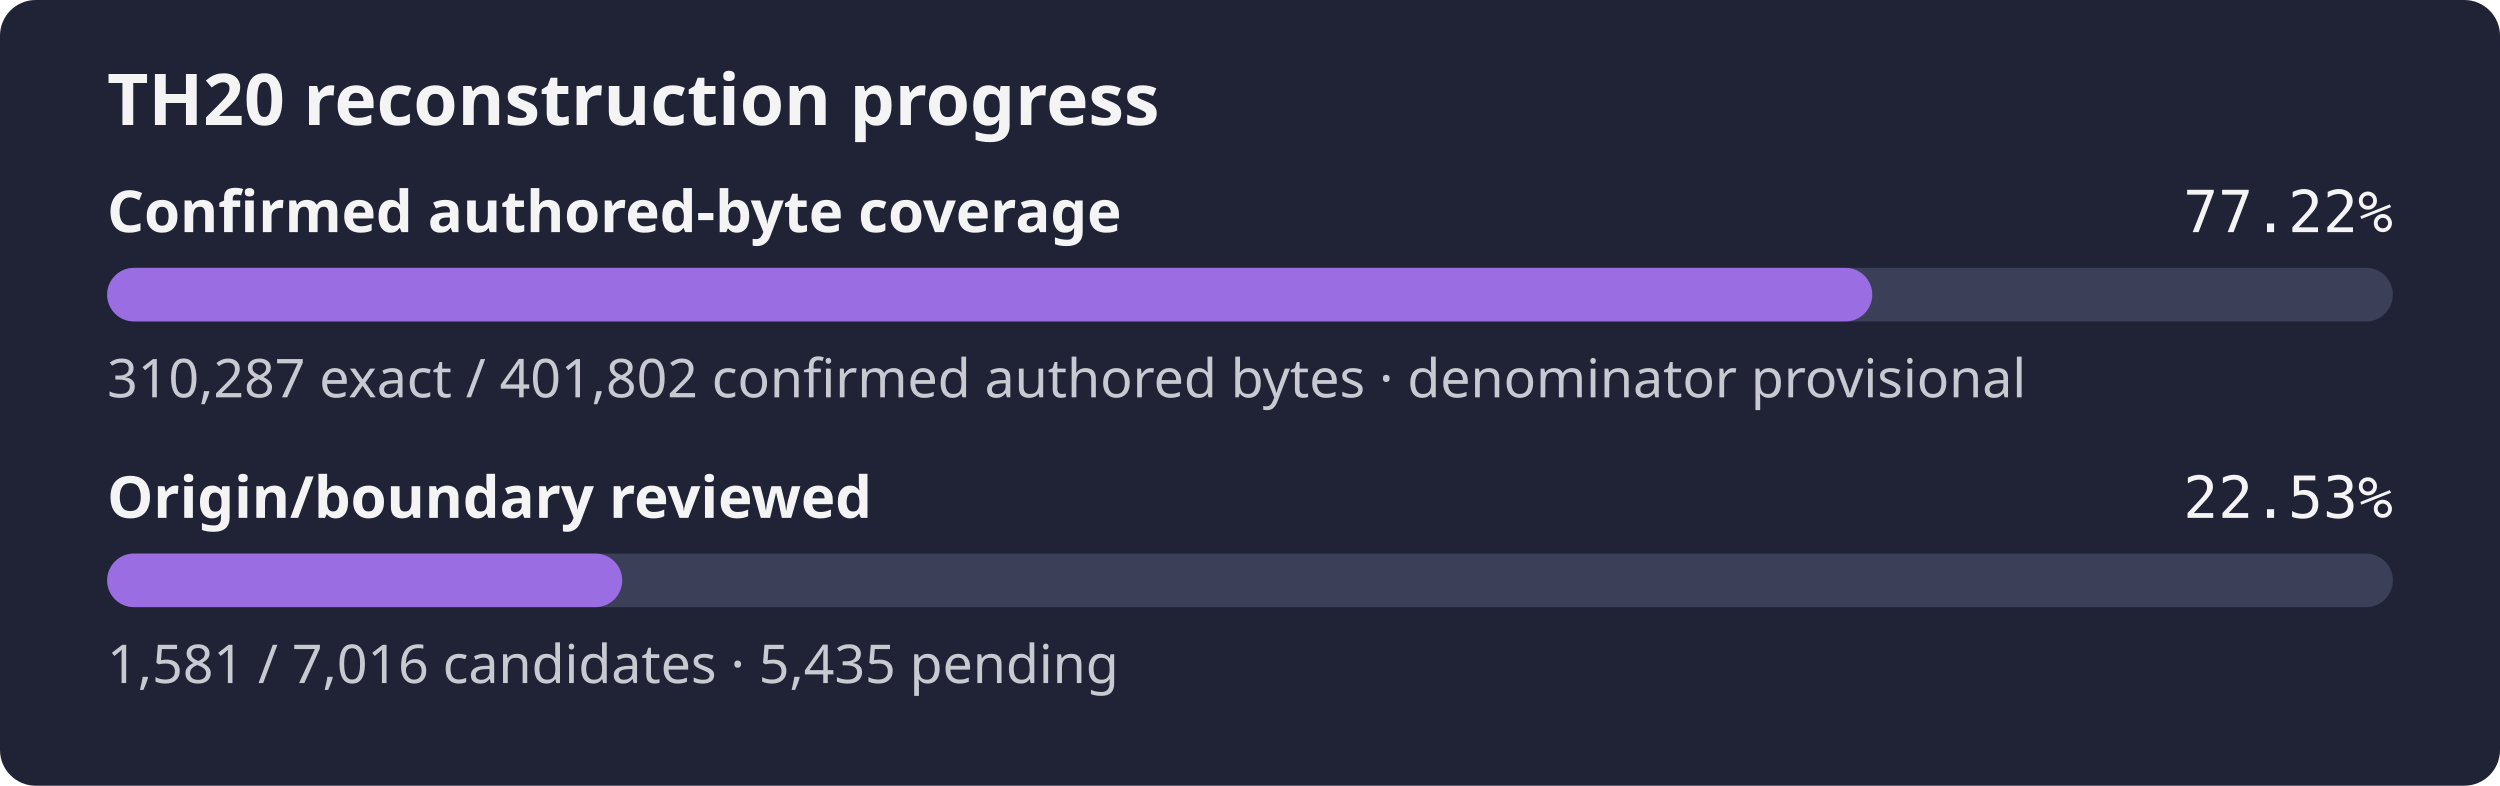
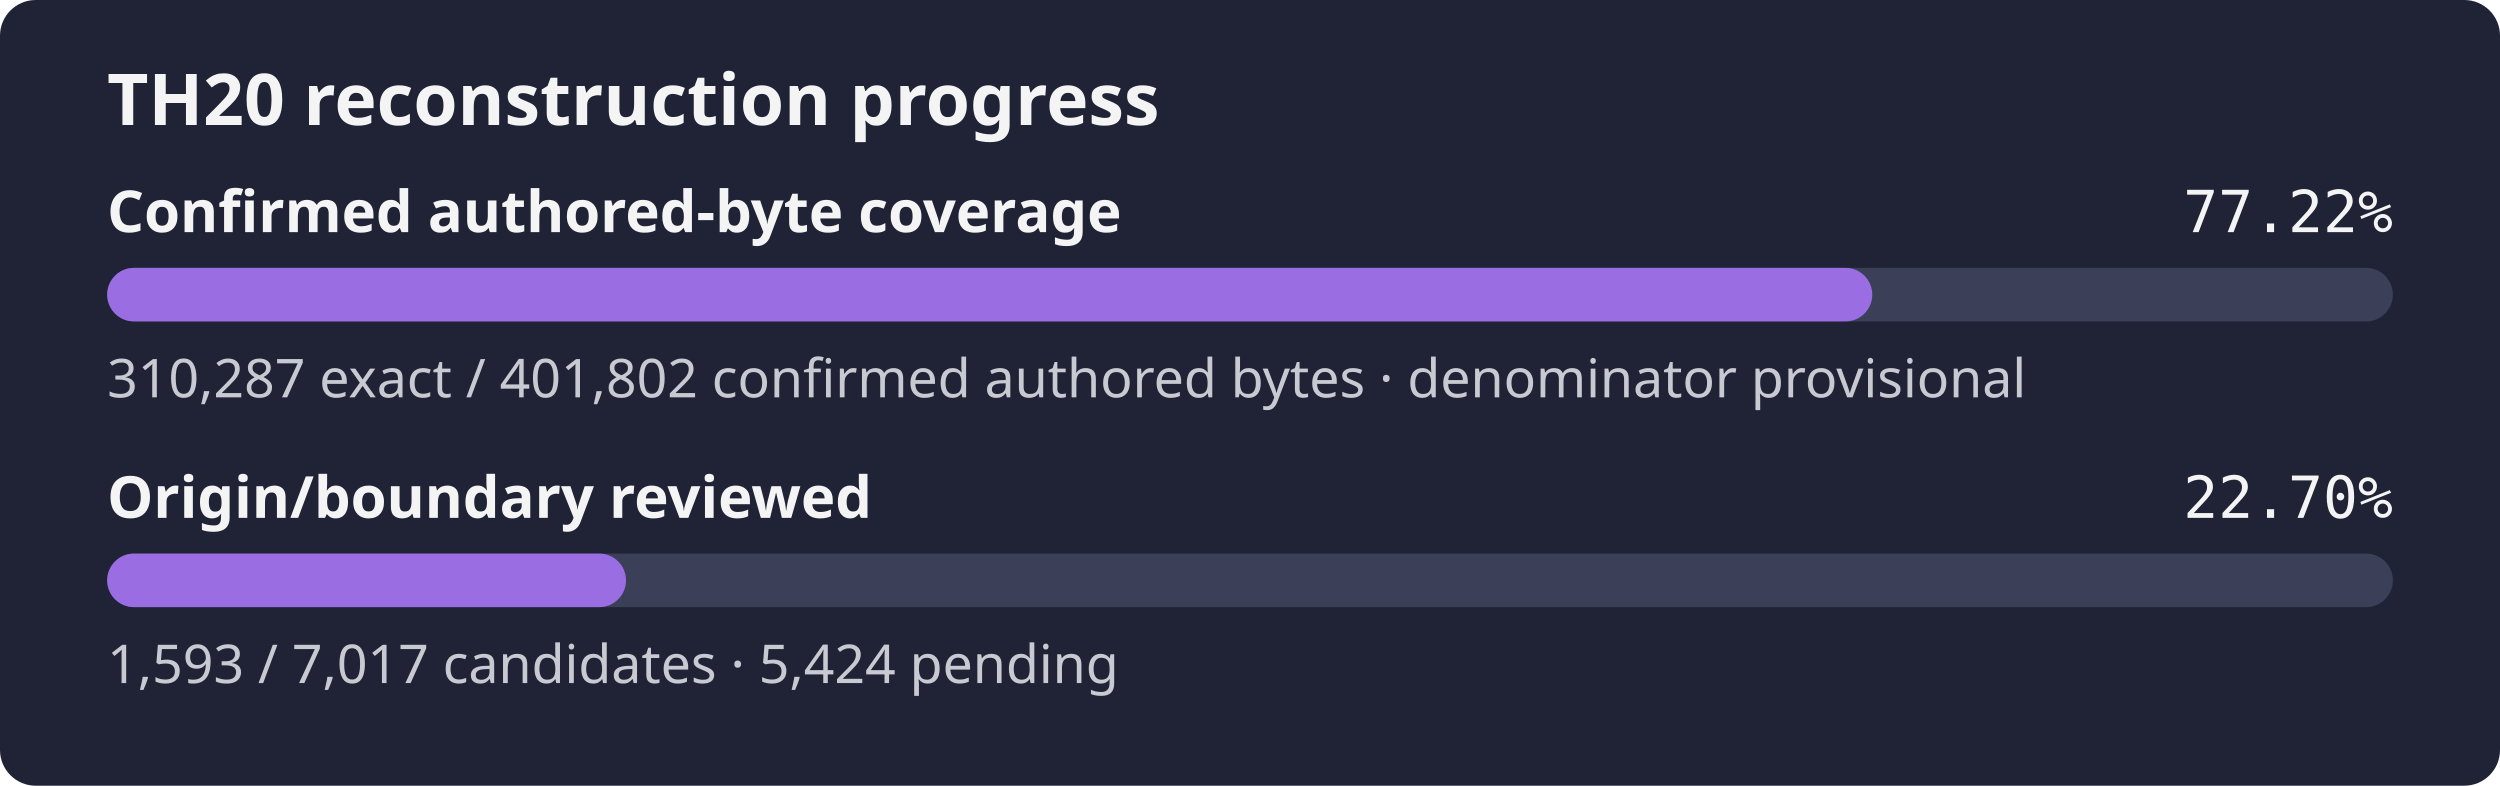
- <svg xmlns="http://www.w3.org/2000/svg" width="560" height="176" role="img" aria-label="TH20 reconstruction progress: 77.22% of the confirmed authored-byte set is exact, origin review 22.53%">
+ <svg xmlns="http://www.w3.org/2000/svg" width="560" height="176" role="img" aria-label="TH20 reconstruction progress: 77.22% of the confirmed authored-byte set is exact, origin review 22.70%">
  <rect width="560" height="176" rx="8" fill="#1f2335" />
  <text x="24" y="28" fill="#f4f4f5" font-family="sans-serif" font-size="16" font-weight="600">TH20 reconstruction progress</text>
  <text x="24" y="52" fill="#f4f4f5" font-family="sans-serif" font-size="13" font-weight="600">Confirmed authored-byte coverage</text>
  <text x="536" y="52" fill="#f4f4f5" text-anchor="end" font-family="monospace" font-size="13">77.22%</text>
  <rect x="24" y="60" width="512" height="12" rx="6" fill="#3b4058" />
  <rect x="24" y="60" width="395.39" height="12" rx="6" fill="#9b6de3" />
  <text x="24" y="89" fill="#c8cad2" font-family="sans-serif" font-size="12">310,287 exact / 401,802 confirmed authored bytes · denominator provisional</text>
  <text x="24" y="116" fill="#f4f4f5" font-family="sans-serif" font-size="13" font-weight="600">Origin/boundary reviewed</text>
-   <text x="536" y="116" fill="#f4f4f5" text-anchor="end" font-family="monospace" font-size="13">22.53%</text>
+   <text x="536" y="116" fill="#f4f4f5" text-anchor="end" font-family="monospace" font-size="13">22.70%</text>
  <rect x="24" y="124" width="512" height="12" rx="6" fill="#3b4058" />
-   <rect x="24" y="124" width="115.38" height="12" rx="6" fill="#9b6de3" />
-   <text x="24" y="153" fill="#c8cad2" font-family="sans-serif" font-size="12">1,581 / 7,016 candidates · 5,435 pending</text>
+   <rect x="24" y="124" width="116.23" height="12" rx="6" fill="#9b6de3" />
+   <text x="24" y="153" fill="#c8cad2" font-family="sans-serif" font-size="12">1,593 / 7,017 candidates · 5,424 pending</text>
</svg>
